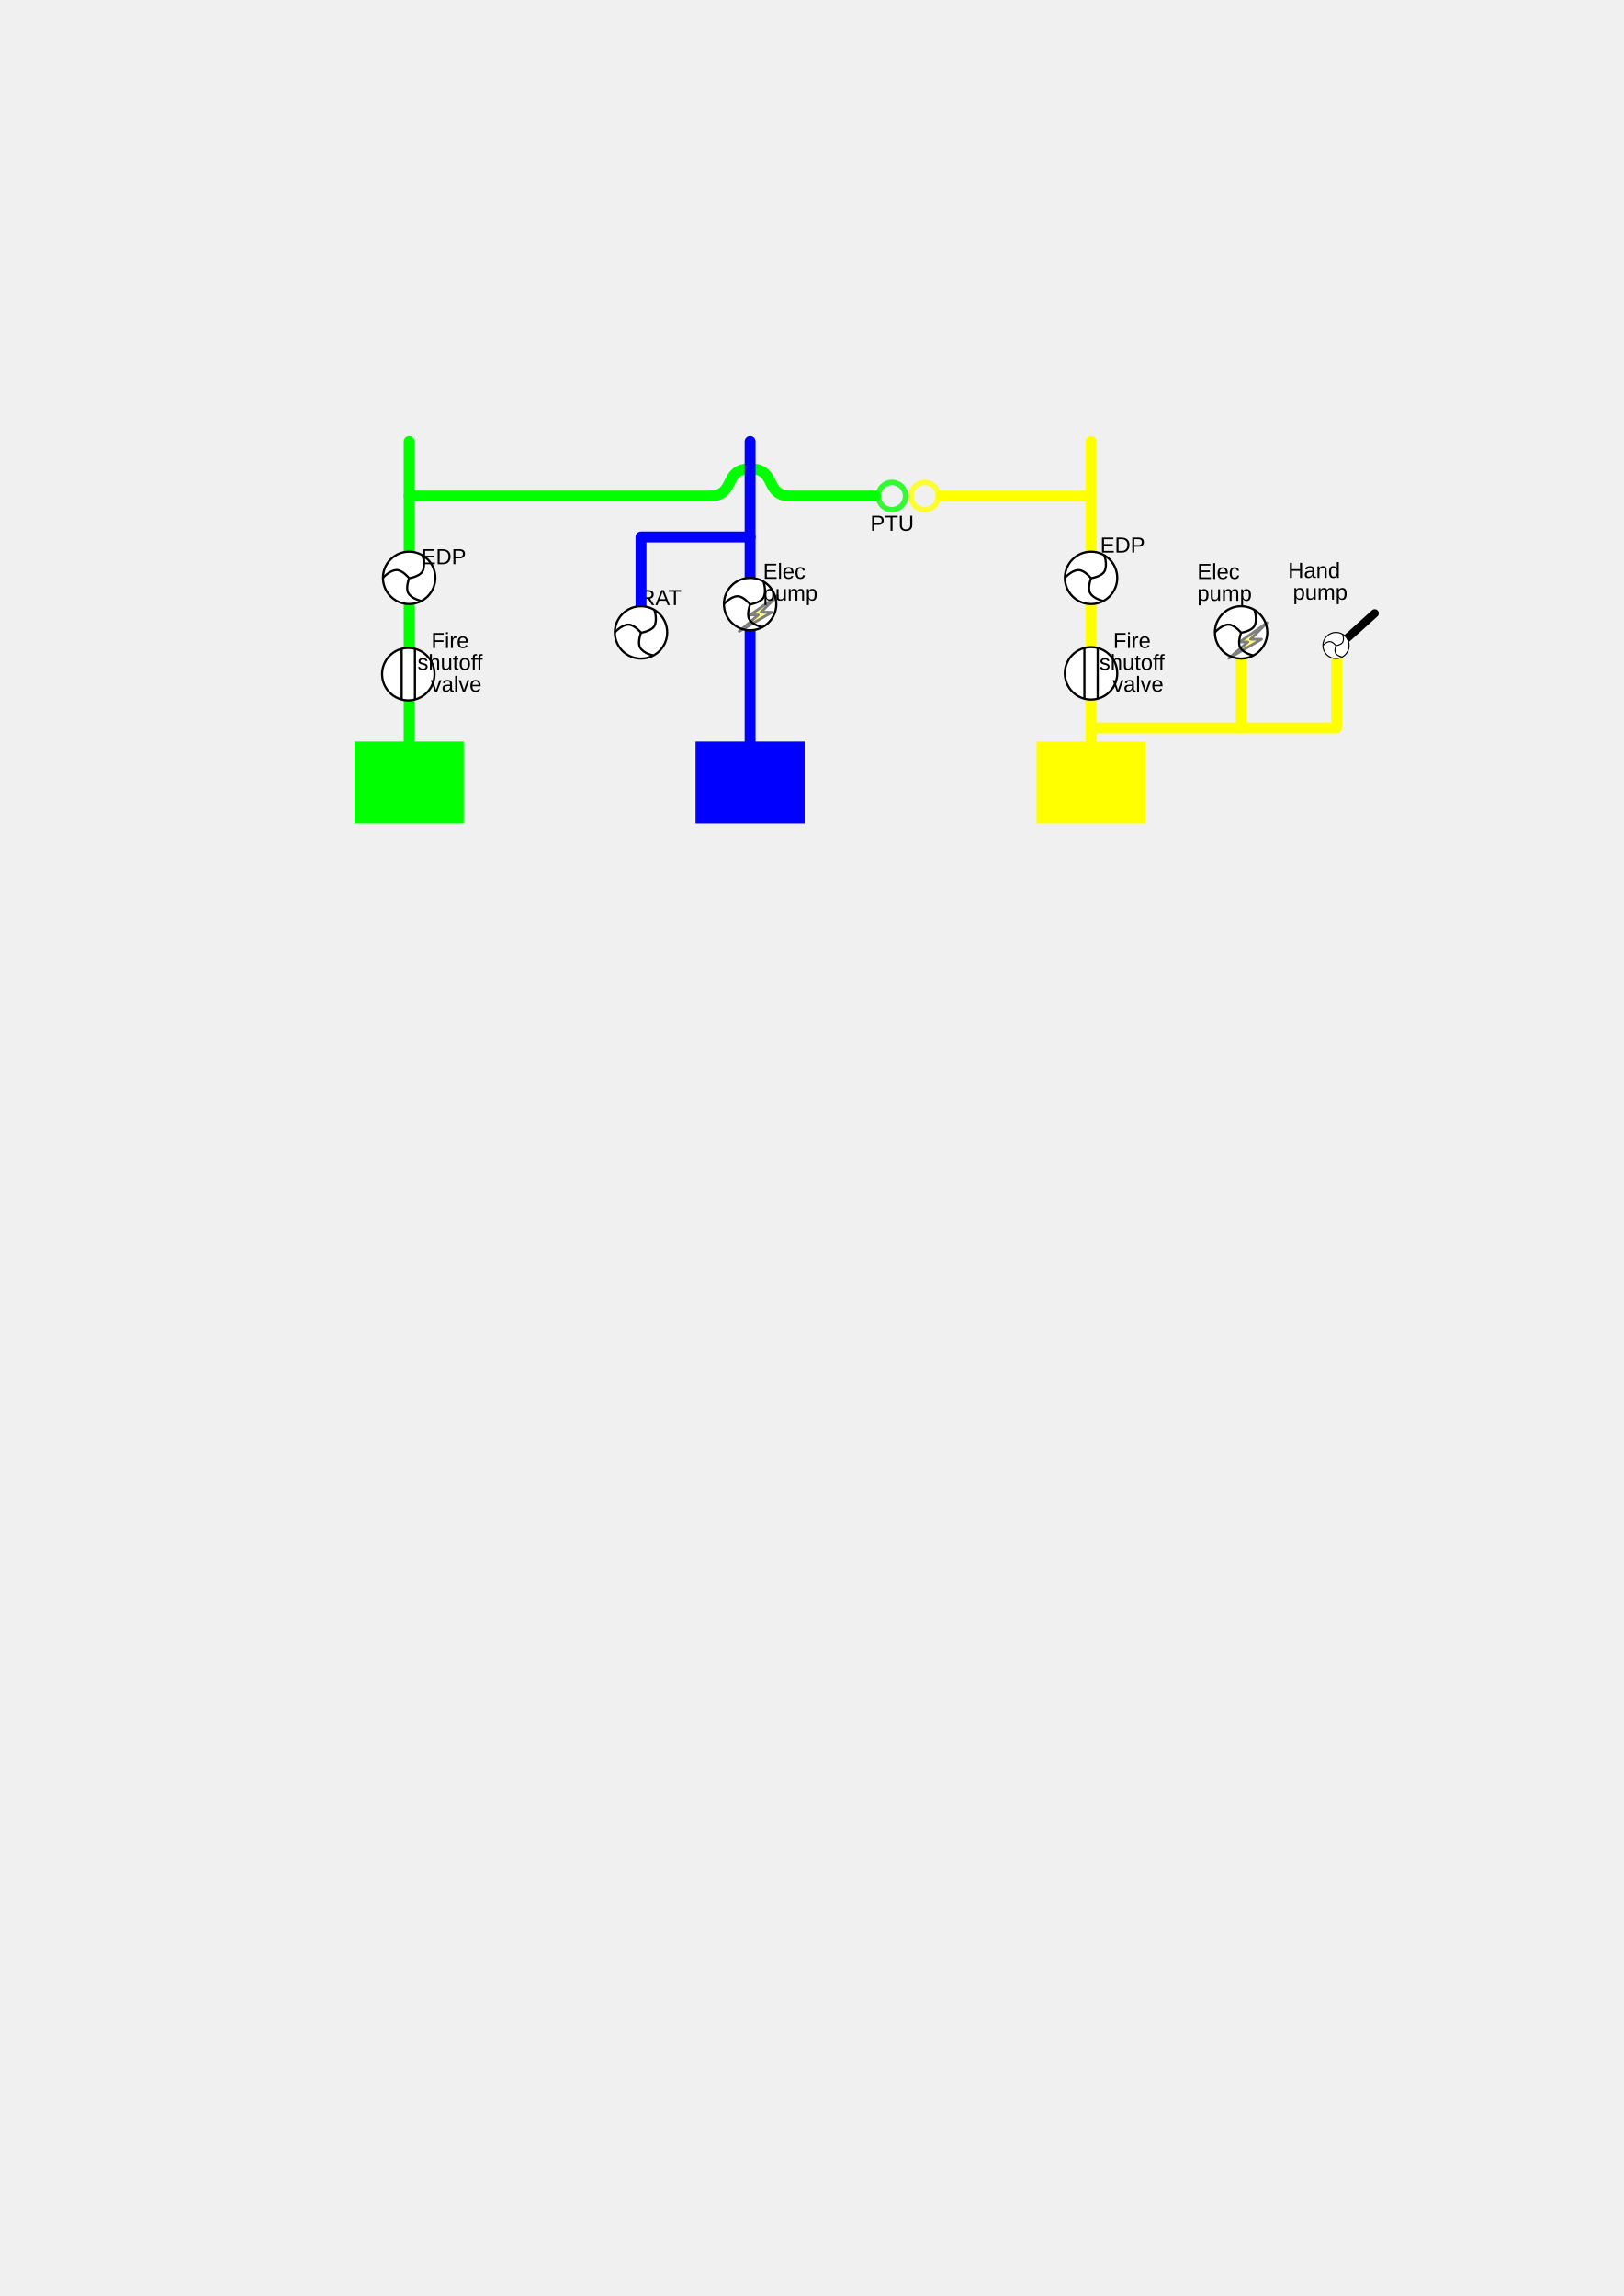
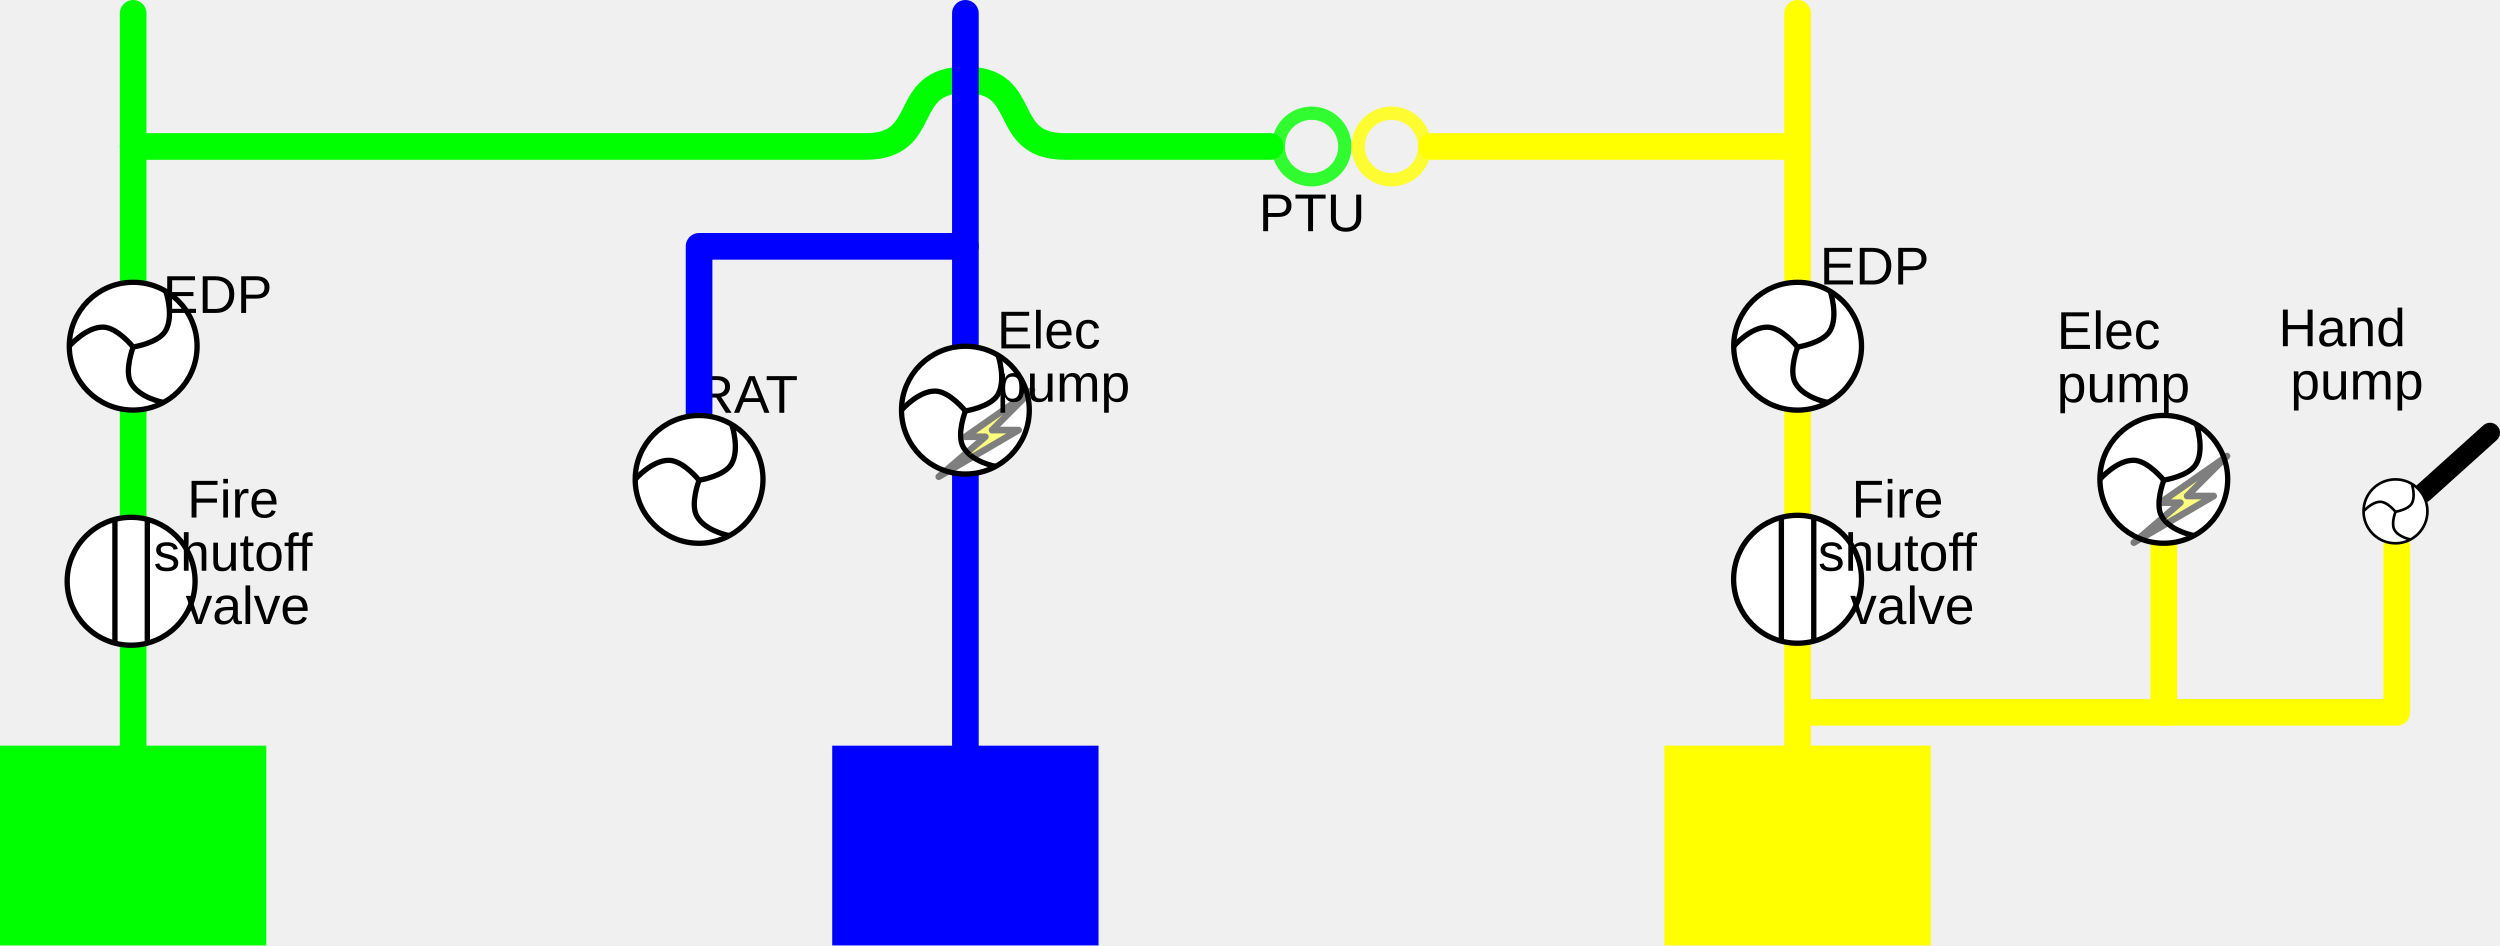
- <svg xmlns="http://www.w3.org/2000/svg" xmlns:xlink="http://www.w3.org/1999/xlink" width="744.094" height="1052.362" id="svg2" version="1.0">
+ <svg xmlns="http://www.w3.org/2000/svg" xmlns:xlink="http://www.w3.org/1999/xlink" version="1.0" width="469.375" height="177.5" id="svg2">
  <defs id="defs4">
    <linearGradient id="linearGradient5199">
-       <stop style="stop-color:#00ff00;stop-opacity:1;" offset="0" id="stop5201" />
-       <stop style="stop-color:#ffff00;stop-opacity:1;" offset="1" id="stop5203" />
+       <stop style="stop-color:#00ff00;stop-opacity:1" offset="0" id="stop5201" />
+       <stop style="stop-color:#ffff00;stop-opacity:1" offset="1" id="stop5203" />
    </linearGradient>
-     <linearGradient xlink:href="#linearGradient5199" id="linearGradient5205" x1="397.5" y1="230.487" x2="433.75" y2="230.487" gradientUnits="userSpaceOnUse" />
+     <linearGradient x1="397.5" y1="230.487" x2="433.75" y2="230.487" id="linearGradient5205" xlink:href="#linearGradient5199" gradientUnits="userSpaceOnUse" />
  </defs>
-   <g id="layer1">
-     <path style="opacity:1;color:#000000;fill:none;fill-opacity:1;fill-rule:nonzero;stroke:#00ff00;stroke-width:5;stroke-linecap:round;stroke-linejoin:round;marker:none;marker-start:none;marker-mid:none;marker-end:none;stroke-miterlimit:4;stroke-dasharray:none;stroke-dashoffset:0;stroke-opacity:1;visibility:visible;display:inline;overflow:visible;enable-background:accumulate" d="M 400.99,227.362 C 400.99,227.362 381.25,227.362 362.5,227.362 C 350,227.362 356.25,214.862 343.75,214.862 C 331.25,214.862 337.5,227.362 325,227.362 C 281.25,227.362 184.375,227.362 187.5,227.362" id="path5213" />
-     <rect style="opacity:1;color:#000000;fill:#00ff00;fill-opacity:1;fill-rule:nonzero;stroke-width:1;stroke-linecap:round;stroke-linejoin:round;marker:none;marker-start:none;marker-mid:none;marker-end:none;stroke-miterlimit:4;stroke-dasharray:2, 1, 0.5, 1;stroke-dashoffset:0;stroke-opacity:1;visibility:visible;display:inline;overflow:visible;enable-background:accumulate" id="rect4178" width="50" height="37.5" x="162.5" y="339.862" />
-     <rect style="opacity:1;color:#000000;fill:#0000ff;fill-opacity:1;fill-rule:nonzero;stroke-width:1;stroke-linecap:round;stroke-linejoin:round;marker:none;marker-start:none;marker-mid:none;marker-end:none;stroke-miterlimit:4;stroke-dasharray:2, 1, 0.5, 1;stroke-dashoffset:0;stroke-opacity:1;visibility:visible;display:inline;overflow:visible;enable-background:accumulate" id="rect4180" width="50" height="37.5" x="318.75" y="339.862" />
-     <rect style="opacity:1;color:#000000;fill:#ffff00;fill-opacity:1;fill-rule:nonzero;stroke-width:1;stroke-linecap:round;stroke-linejoin:round;marker:none;marker-start:none;marker-mid:none;marker-end:none;stroke-miterlimit:4;stroke-dasharray:2, 1, 0.5, 1;stroke-dashoffset:0;stroke-opacity:1;visibility:visible;display:inline;overflow:visible;enable-background:accumulate" id="rect4182" width="50" height="37.5" x="475" y="339.862" />
-     <path style="opacity:1;color:#000000;fill:none;fill-opacity:1;fill-rule:nonzero;stroke:#00ff00;stroke-width:5;stroke-linecap:round;stroke-linejoin:round;marker:none;marker-start:none;marker-mid:none;marker-end:none;stroke-miterlimit:4;stroke-dasharray:none;stroke-dashoffset:0;stroke-opacity:1;visibility:visible;display:inline;overflow:visible;enable-background:accumulate" d="M 187.5,339.862 L 187.5,202.362" id="path4194" />
-     <g id="g4168" transform="matrix(0.3036961,0,0,0.3036961,105.5063,141.2956)">
-       <path transform="matrix(0.908057,0,0,0.908057,21.64633,37.40783)" d="M 317 406.862 A 43.5 43.5 0 1 1  230,406.862 A 43.5 43.5 0 1 1  317 406.862 z" id="path4170" style="opacity:1;color:#000000;fill:#ffffff;fill-opacity:1;fill-rule:nonzero;stroke:#000000;stroke-width:3.623;stroke-linecap:round;stroke-linejoin:round;marker:none;marker-start:none;marker-mid:none;marker-end:none;stroke-miterlimit:4;stroke-dasharray:none;stroke-dashoffset:0;stroke-opacity:1;visibility:visible;display:inline;overflow:visible" />
-       <path id="path4172" d="M 270,407.362 C 270,407.362 285.497,404.998 290,397.362 C 295.327,388.329 290.232,373.057 290.232,373.057" style="fill:none;fill-opacity:0.75;fill-rule:evenodd;stroke:#000000;stroke-width:3.293px;stroke-linecap:butt;stroke-linejoin:miter;stroke-opacity:1" />
-       <path style="fill:none;fill-opacity:0.75;fill-rule:evenodd;stroke:#000000;stroke-width:3.293px;stroke-linecap:butt;stroke-linejoin:miter;stroke-opacity:1" d="M 269.974,407.394 C 269.974,407.394 260.178,395.155 251.314,395.073 C 240.828,394.976 230.477,406.861 230.477,406.861" id="path4174" />
-       <path id="path4176" d="M 270.014,407.4 C 270.014,407.4 264.313,422.003 268.674,429.721 C 273.834,438.851 288.461,441.583 288.461,441.583" style="fill:none;fill-opacity:0.75;fill-rule:evenodd;stroke:#000000;stroke-width:3.293px;stroke-linecap:butt;stroke-linejoin:miter;stroke-opacity:1" />
+   <g transform="translate(-162.5,-199.8622)" id="layer1">
+     <path d="M 400.99,227.362 C 400.99,227.362 381.25,227.362 362.5,227.362 C 350,227.362 356.25,214.862 343.75,214.862 C 331.25,214.862 337.5,227.362 325,227.362 C 281.25,227.362 184.375,227.362 187.5,227.362" style="opacity:1;color:#000000;fill:none;fill-opacity:1;fill-rule:nonzero;stroke:#00ff00;stroke-width:5;stroke-linecap:round;stroke-linejoin:round;marker:none;marker-start:none;marker-mid:none;marker-end:none;stroke-miterlimit:4;stroke-dasharray:none;stroke-dashoffset:0;stroke-opacity:1;visibility:visible;display:inline;overflow:visible;enable-background:accumulate" id="path5213" />
+     <rect width="50" height="37.5" x="162.5" y="339.862" style="opacity:1;color:#000000;fill:#00ff00;fill-opacity:1;fill-rule:nonzero;stroke-width:1;stroke-linecap:round;stroke-linejoin:round;marker:none;marker-start:none;marker-mid:none;marker-end:none;stroke-miterlimit:4;stroke-dasharray:2, 1, 0.5, 1;stroke-dashoffset:0;stroke-opacity:1;visibility:visible;display:inline;overflow:visible;enable-background:accumulate" id="rect4178" />
+     <rect width="50" height="37.5" x="318.75" y="339.862" style="opacity:1;color:#000000;fill:#0000ff;fill-opacity:1;fill-rule:nonzero;stroke-width:1;stroke-linecap:round;stroke-linejoin:round;marker:none;marker-start:none;marker-mid:none;marker-end:none;stroke-miterlimit:4;stroke-dasharray:2, 1, 0.5, 1;stroke-dashoffset:0;stroke-opacity:1;visibility:visible;display:inline;overflow:visible;enable-background:accumulate" id="rect4180" />
+     <rect width="50" height="37.5" x="475" y="339.862" style="opacity:1;color:#000000;fill:#ffff00;fill-opacity:1;fill-rule:nonzero;stroke-width:1;stroke-linecap:round;stroke-linejoin:round;marker:none;marker-start:none;marker-mid:none;marker-end:none;stroke-miterlimit:4;stroke-dasharray:2, 1, 0.5, 1;stroke-dashoffset:0;stroke-opacity:1;visibility:visible;display:inline;overflow:visible;enable-background:accumulate" id="rect4182" />
+     <path d="M 187.5,339.862 L 187.5,202.362" style="opacity:1;color:#000000;fill:none;fill-opacity:1;fill-rule:nonzero;stroke:#00ff00;stroke-width:5;stroke-linecap:round;stroke-linejoin:round;marker:none;marker-start:none;marker-mid:none;marker-end:none;stroke-miterlimit:4;stroke-dasharray:none;stroke-dashoffset:0;stroke-opacity:1;visibility:visible;display:inline;overflow:visible;enable-background:accumulate" id="path4194" />
+     <g transform="matrix(0.3036961,0,0,0.3036961,105.5063,141.2956)" id="g4168">
+       <path d="M 317 406.862 A 43.5 43.5 0 1 1  230,406.862 A 43.5 43.5 0 1 1  317 406.862 z" transform="matrix(0.908057,0,0,0.908057,21.64633,37.40783)" style="opacity:1;color:#000000;fill:#ffffff;fill-opacity:1;fill-rule:nonzero;stroke:#000000;stroke-width:3.623;stroke-linecap:round;stroke-linejoin:round;marker:none;marker-start:none;marker-mid:none;marker-end:none;stroke-miterlimit:4;stroke-dasharray:none;stroke-dashoffset:0;stroke-opacity:1;visibility:visible;display:inline;overflow:visible" id="path4170" />
+       <path d="M 270,407.362 C 270,407.362 285.497,404.998 290,397.362 C 295.327,388.329 290.232,373.057 290.232,373.057" style="fill:none;fill-opacity:0.75;fill-rule:evenodd;stroke:#000000;stroke-width:3.293px;stroke-linecap:butt;stroke-linejoin:miter;stroke-opacity:1" id="path4172" />
+       <path d="M 269.974,407.394 C 269.974,407.394 260.178,395.155 251.314,395.073 C 240.828,394.976 230.477,406.861 230.477,406.861" style="fill:none;fill-opacity:0.75;fill-rule:evenodd;stroke:#000000;stroke-width:3.293px;stroke-linecap:butt;stroke-linejoin:miter;stroke-opacity:1" id="path4174" />
+       <path d="M 270.014,407.4 C 270.014,407.4 264.313,422.003 268.674,429.721 C 273.834,438.851 288.461,441.583 288.461,441.583" style="fill:none;fill-opacity:0.75;fill-rule:evenodd;stroke:#000000;stroke-width:3.293px;stroke-linecap:butt;stroke-linejoin:miter;stroke-opacity:1" id="path4176" />
    </g>
-     <path style="opacity:1;color:#000000;fill:none;fill-opacity:1;fill-rule:nonzero;stroke:#ffff00;stroke-width:5;stroke-linecap:round;stroke-linejoin:round;marker:none;marker-start:none;marker-mid:none;marker-end:none;stroke-miterlimit:4;stroke-dasharray:none;stroke-dashoffset:0;stroke-opacity:1;visibility:visible;display:inline;overflow:visible;enable-background:accumulate" d="M 500,339.862 L 500,202.362" id="path5165" />
-     <use x="0" y="0" xlink:href="#g4168" id="use5167" transform="translate(312.4988,8.5039028e-3)" width="744.094" height="1052.362" />
-     <text xml:space="preserve" style="font-size:10px;font-style:normal;font-variant:normal;font-weight:normal;font-stretch:normal;text-align:center;line-height:100%;writing-mode:lr-tb;text-anchor:middle;fill:#000000;fill-opacity:1;stroke:none;stroke-width:1px;stroke-linecap:butt;stroke-linejoin:miter;stroke-opacity:1;font-family:Arial" x="210.293" y="258.612" id="text5169">
-       <tspan id="tspan5171" x="210.293" y="258.612">EDP</tspan>
+     <path d="M 500,339.862 L 500,202.362" style="opacity:1;color:#000000;fill:none;fill-opacity:1;fill-rule:nonzero;stroke:#ffff00;stroke-width:5;stroke-linecap:round;stroke-linejoin:round;marker:none;marker-start:none;marker-mid:none;marker-end:none;stroke-miterlimit:4;stroke-dasharray:none;stroke-dashoffset:0;stroke-opacity:1;visibility:visible;display:inline;overflow:visible;enable-background:accumulate" id="path5165" />
+     <use transform="translate(312.4988,8.5039028e-3)" id="use5167" x="0" y="0" width="744.094" height="1052.362" xlink:href="#g4168" />
+     <text x="210.293" y="258.612" style="font-size:10px;font-style:normal;font-variant:normal;font-weight:normal;font-stretch:normal;text-align:center;line-height:100%;writing-mode:lr-tb;text-anchor:middle;fill:#000000;fill-opacity:1;stroke:none;stroke-width:1px;stroke-linecap:butt;stroke-linejoin:miter;stroke-opacity:1;font-family:Arial" id="text5169" xml:space="preserve">
+       <tspan x="210.293" y="258.612" id="tspan5171">EDP</tspan>
    </text>
-     <text xml:space="preserve" style="font-size:10px;font-style:normal;font-variant:normal;font-weight:normal;font-stretch:normal;text-align:center;line-height:100%;writing-mode:lr-tb;text-anchor:middle;fill:#000000;fill-opacity:1;stroke:none;stroke-width:1px;stroke-linecap:butt;stroke-linejoin:miter;stroke-opacity:1;font-family:Arial" x="521.401" y="253.27" id="text5173">
-       <tspan id="tspan5175" x="521.401" y="253.27">EDP</tspan>
+     <text x="521.401" y="253.27" style="font-size:10px;font-style:normal;font-variant:normal;font-weight:normal;font-stretch:normal;text-align:center;line-height:100%;writing-mode:lr-tb;text-anchor:middle;fill:#000000;fill-opacity:1;stroke:none;stroke-width:1px;stroke-linecap:butt;stroke-linejoin:miter;stroke-opacity:1;font-family:Arial" id="text5173" xml:space="preserve">
+       <tspan x="521.401" y="253.27" id="tspan5175">EDP</tspan>
    </text>
-     <path style="opacity:1;color:#000000;fill:none;fill-opacity:1;fill-rule:nonzero;stroke:#ffff00;stroke-width:5;stroke-linecap:round;stroke-linejoin:round;marker:none;marker-start:none;marker-mid:none;marker-end:none;stroke-miterlimit:4;stroke-dasharray:none;stroke-dashoffset:0;stroke-opacity:1;visibility:visible;display:inline;overflow:visible;enable-background:accumulate" d="M 500,333.612 L 568.75,333.612 L 568.75,302.362" id="path5177" />
-     <path style="opacity:1;color:#000000;fill:none;fill-opacity:1;fill-rule:nonzero;stroke:#ffff00;stroke-width:5;stroke-linecap:round;stroke-linejoin:round;marker:none;marker-start:none;marker-mid:none;marker-end:none;stroke-miterlimit:4;stroke-dasharray:none;stroke-dashoffset:0;stroke-opacity:1;visibility:visible;display:inline;overflow:visible;enable-background:accumulate" d="M 568.75,333.612 L 612.5,333.612 L 612.5,302.362" id="path5179" />
-     <use x="0" y="0" xlink:href="#g4168" id="use5181" transform="translate(381.2488,25)" width="744.094" height="1052.362" />
-     <text xml:space="preserve" style="font-size:10px;font-style:normal;font-variant:normal;font-weight:normal;font-stretch:normal;text-align:center;line-height:100%;writing-mode:lr-tb;text-anchor:middle;fill:#000000;fill-opacity:1;stroke:none;stroke-width:1px;stroke-linecap:butt;stroke-linejoin:miter;stroke-opacity:1;font-family:Arial" x="568.12" y="265.375" id="text5185">
-       <tspan id="tspan5187" x="568.12" y="265.375">Elec</tspan>
+     <path d="M 500,333.612 L 568.75,333.612 L 568.75,302.362" style="opacity:1;color:#000000;fill:none;fill-opacity:1;fill-rule:nonzero;stroke:#ffff00;stroke-width:5;stroke-linecap:round;stroke-linejoin:round;marker:none;marker-start:none;marker-mid:none;marker-end:none;stroke-miterlimit:4;stroke-dasharray:none;stroke-dashoffset:0;stroke-opacity:1;visibility:visible;display:inline;overflow:visible;enable-background:accumulate" id="path5177" />
+     <path d="M 568.75,333.612 L 612.5,333.612 L 612.5,302.362" style="opacity:1;color:#000000;fill:none;fill-opacity:1;fill-rule:nonzero;stroke:#ffff00;stroke-width:5;stroke-linecap:round;stroke-linejoin:round;marker:none;marker-start:none;marker-mid:none;marker-end:none;stroke-miterlimit:4;stroke-dasharray:none;stroke-dashoffset:0;stroke-opacity:1;visibility:visible;display:inline;overflow:visible;enable-background:accumulate" id="path5179" />
+     <use transform="translate(381.2488,25)" id="use5181" x="0" y="0" width="744.094" height="1052.362" xlink:href="#g4168" />
+     <text x="568.12" y="265.375" style="font-size:10px;font-style:normal;font-variant:normal;font-weight:normal;font-stretch:normal;text-align:center;line-height:100%;writing-mode:lr-tb;text-anchor:middle;fill:#000000;fill-opacity:1;stroke:none;stroke-width:1px;stroke-linecap:butt;stroke-linejoin:miter;stroke-opacity:1;font-family:Arial" id="text5185" xml:space="preserve">
+       <tspan x="568.12" y="265.375" id="tspan5187">Elec</tspan>
      <tspan x="568.12" y="275.375" id="tspan5189">pump</tspan>
    </text>
-     <text xml:space="preserve" style="font-size:10px;font-style:normal;font-variant:normal;font-weight:normal;font-stretch:normal;text-align:center;line-height:100%;writing-mode:lr-tb;text-anchor:middle;fill:#000000;fill-opacity:1;stroke:none;stroke-width:1px;stroke-linecap:butt;stroke-linejoin:miter;stroke-opacity:1;font-family:Arial" x="611.963" y="264.862" id="text5191">
-       <tspan id="tspan5193" x="611.963" y="264.862">Hand</tspan>
+     <text x="611.963" y="264.862" style="font-size:10px;font-style:normal;font-variant:normal;font-weight:normal;font-stretch:normal;text-align:center;line-height:100%;writing-mode:lr-tb;text-anchor:middle;fill:#000000;fill-opacity:1;stroke:none;stroke-width:1px;stroke-linecap:butt;stroke-linejoin:miter;stroke-opacity:1;font-family:Arial" id="text5191" xml:space="preserve">
+       <tspan x="611.963" y="264.862" id="tspan5193">Hand</tspan>
      <tspan x="611.963" y="274.862" id="tspan5195">pump</tspan>
    </text>
-     <text xml:space="preserve" style="font-size:10px;font-style:normal;font-variant:normal;font-weight:normal;font-stretch:normal;text-align:center;line-height:100%;writing-mode:lr-tb;text-anchor:middle;fill:#000000;fill-opacity:1;stroke:none;stroke-width:1px;stroke-linecap:butt;stroke-linejoin:miter;stroke-opacity:1;font-family:Arial" x="415.781" y="243.27" id="text5207">
-       <tspan id="tspan5209" x="415.781" y="243.27">PTU</tspan>
+     <text x="415.781" y="243.27" style="font-size:10px;font-style:normal;font-variant:normal;font-weight:normal;font-stretch:normal;text-align:center;line-height:100%;writing-mode:lr-tb;text-anchor:middle;fill:#000000;fill-opacity:1;stroke:none;stroke-width:1px;stroke-linecap:butt;stroke-linejoin:miter;stroke-opacity:1;font-family:Arial" id="text5207" xml:space="preserve">
+       <tspan x="415.781" y="243.27" id="tspan5209">PTU</tspan>
    </text>
-     <path style="opacity:1;color:#000000;fill:none;fill-opacity:1;fill-rule:nonzero;stroke:#ffff00;stroke-width:5;stroke-linecap:round;stroke-linejoin:round;marker:none;marker-start:none;marker-mid:none;marker-end:none;stroke-miterlimit:4;stroke-dasharray:none;stroke-dashoffset:0;stroke-opacity:1;visibility:visible;display:inline;overflow:visible;enable-background:accumulate" d="M 431.25,227.362 C 437.5,227.362 500,227.362 500,227.362" id="path5211" />
-     <g id="g2845" transform="matrix(0.3039943,0,0,0.3039943,54.88004,185.1588)">
-       <path style="opacity:1;color:#000000;fill:#ffffff;fill-opacity:1;fill-rule:nonzero;stroke:#000000;stroke-width:3.62;stroke-linecap:round;stroke-linejoin:round;marker:none;marker-start:none;marker-mid:none;marker-end:none;stroke-miterlimit:4;stroke-dasharray:none;stroke-dashoffset:0;stroke-opacity:1;visibility:visible;display:inline;overflow:visible" id="path2839" d="M 317 406.862 A 43.5 43.5 0 1 1  230,406.862 A 43.5 43.5 0 1 1  317 406.862 z" transform="matrix(0.908057,0,0,0.908057,186.6465,37.90804)" />
-       <path id="path2841" d="M 425,369.112 L 425,445.487" style="fill:none;fill-opacity:0.75;fill-rule:evenodd;stroke:#000000;stroke-width:3.29px;stroke-linecap:butt;stroke-linejoin:miter;stroke-opacity:1" />
-       <path id="path2843" d="M 445,368.987 L 445,445.362" style="fill:none;fill-opacity:0.75;fill-rule:evenodd;stroke:#000000;stroke-width:3.29px;stroke-linecap:butt;stroke-linejoin:miter;stroke-opacity:1" />
+     <path d="M 431.25,227.362 C 437.5,227.362 500,227.362 500,227.362" style="opacity:1;color:#000000;fill:none;fill-opacity:1;fill-rule:nonzero;stroke:#ffff00;stroke-width:5;stroke-linecap:round;stroke-linejoin:round;marker:none;marker-start:none;marker-mid:none;marker-end:none;stroke-miterlimit:4;stroke-dasharray:none;stroke-dashoffset:0;stroke-opacity:1;visibility:visible;display:inline;overflow:visible;enable-background:accumulate" id="path5211" />
+     <g transform="matrix(0.3039943,0,0,0.3039943,54.88004,185.1588)" id="g2845">
+       <path d="M 317 406.862 A 43.5 43.5 0 1 1  230,406.862 A 43.5 43.5 0 1 1  317 406.862 z" transform="matrix(0.908057,0,0,0.908057,186.6465,37.90804)" style="opacity:1;color:#000000;fill:#ffffff;fill-opacity:1;fill-rule:nonzero;stroke:#000000;stroke-width:3.62;stroke-linecap:round;stroke-linejoin:round;marker:none;marker-start:none;marker-mid:none;marker-end:none;stroke-miterlimit:4;stroke-dasharray:none;stroke-dashoffset:0;stroke-opacity:1;visibility:visible;display:inline;overflow:visible" id="path2839" />
+       <path d="M 425,369.112 L 425,445.487" style="fill:none;fill-opacity:0.75;fill-rule:evenodd;stroke:#000000;stroke-width:3.29px;stroke-linecap:butt;stroke-linejoin:miter;stroke-opacity:1" id="path2841" />
+       <path d="M 445,368.987 L 445,445.362" style="fill:none;fill-opacity:0.75;fill-rule:evenodd;stroke:#000000;stroke-width:3.29px;stroke-linecap:butt;stroke-linejoin:miter;stroke-opacity:1" id="path2843" />
    </g>
-     <use x="0" y="0" xlink:href="#g2845" id="use5239" transform="translate(312.8749,-0.3748752)" width="744.094" height="1052.362" />
-     <text xml:space="preserve" style="font-size:10px;font-style:normal;font-variant:normal;font-weight:normal;font-stretch:normal;text-align:center;line-height:100%;writing-mode:lr-tb;text-anchor:middle;fill:#000000;fill-opacity:1;stroke:none;stroke-width:1px;stroke-linecap:butt;stroke-linejoin:miter;stroke-opacity:1;font-family:Arial" x="215.977" y="297.02" id="text5241">
-       <tspan id="tspan5243" x="215.977" y="297.02">Fire</tspan>
+     <use transform="translate(312.8749,-0.3748752)" id="use5239" x="0" y="0" width="744.094" height="1052.362" xlink:href="#g2845" />
+     <text x="215.977" y="297.02" style="font-size:10px;font-style:normal;font-variant:normal;font-weight:normal;font-stretch:normal;text-align:center;line-height:100%;writing-mode:lr-tb;text-anchor:middle;fill:#000000;fill-opacity:1;stroke:none;stroke-width:1px;stroke-linecap:butt;stroke-linejoin:miter;stroke-opacity:1;font-family:Arial" id="text5241" xml:space="preserve">
+       <tspan x="215.977" y="297.02" id="tspan5243">Fire</tspan>
      <tspan x="215.977" y="307.02" id="tspan5273">shutoff</tspan>
      <tspan x="215.977" y="317.02" id="tspan5245">valve</tspan>
    </text>
-     <text xml:space="preserve" style="font-size:10px;font-style:normal;font-variant:normal;font-weight:normal;font-stretch:normal;text-align:center;line-height:100%;writing-mode:lr-tb;text-anchor:middle;fill:#000000;fill-opacity:1;stroke:none;stroke-width:1px;stroke-linecap:butt;stroke-linejoin:miter;stroke-opacity:1;font-family:Arial" x="528.477" y="297.02" id="text5247">
-       <tspan id="tspan5249" x="528.477" y="297.02">Fire</tspan>
+     <text x="528.477" y="297.02" style="font-size:10px;font-style:normal;font-variant:normal;font-weight:normal;font-stretch:normal;text-align:center;line-height:100%;writing-mode:lr-tb;text-anchor:middle;fill:#000000;fill-opacity:1;stroke:none;stroke-width:1px;stroke-linecap:butt;stroke-linejoin:miter;stroke-opacity:1;font-family:Arial" id="text5247" xml:space="preserve">
+       <tspan x="528.477" y="297.02" id="tspan5249">Fire</tspan>
      <tspan x="528.477" y="307.02" id="tspan5275">shutoff</tspan>
      <tspan x="528.477" y="317.02" id="tspan5251">valve</tspan>
    </text>
-     <path style="opacity:1;color:#000000;fill:none;fill-opacity:1;fill-rule:nonzero;stroke:#0000ff;stroke-width:5;stroke-linecap:round;stroke-linejoin:round;marker:none;marker-start:none;marker-mid:none;marker-end:none;stroke-miterlimit:4;stroke-dasharray:none;stroke-dashoffset:0;stroke-opacity:1;visibility:visible;display:inline;overflow:visible;enable-background:accumulate" d="M 343.75,339.862 L 343.75,202.362" id="path5253" />
-     <use x="0" y="0" xlink:href="#g4168" id="use5257" transform="translate(156.25,12.00851)" width="744.094" height="1052.362" />
-     <text xml:space="preserve" style="font-size:10px;font-style:normal;font-variant:normal;font-weight:normal;font-stretch:normal;text-align:center;line-height:100%;writing-mode:lr-tb;text-anchor:middle;fill:#000000;fill-opacity:1;stroke:none;stroke-width:1px;stroke-linecap:butt;stroke-linejoin:miter;stroke-opacity:1;font-family:Arial" x="369.126" y="265.27" id="text5259">
-       <tspan id="tspan5261" x="369.126" y="265.27">Elec</tspan>
+     <path d="M 343.75,339.862 L 343.75,202.362" style="opacity:1;color:#000000;fill:none;fill-opacity:1;fill-rule:nonzero;stroke:#0000ff;stroke-width:5;stroke-linecap:round;stroke-linejoin:round;marker:none;marker-start:none;marker-mid:none;marker-end:none;stroke-miterlimit:4;stroke-dasharray:none;stroke-dashoffset:0;stroke-opacity:1;visibility:visible;display:inline;overflow:visible;enable-background:accumulate" id="path5253" />
+     <use transform="translate(156.25,12.00851)" id="use5257" x="0" y="0" width="744.094" height="1052.362" xlink:href="#g4168" />
+     <text x="369.126" y="265.27" style="font-size:10px;font-style:normal;font-variant:normal;font-weight:normal;font-stretch:normal;text-align:center;line-height:100%;writing-mode:lr-tb;text-anchor:middle;fill:#000000;fill-opacity:1;stroke:none;stroke-width:1px;stroke-linecap:butt;stroke-linejoin:miter;stroke-opacity:1;font-family:Arial" id="text5259" xml:space="preserve">
+       <tspan x="369.126" y="265.27" id="tspan5261">Elec</tspan>
      <tspan x="369.126" y="275.27" id="tspan5263">pump</tspan>
    </text>
-     <text xml:space="preserve" style="font-size:10px;font-style:normal;font-variant:normal;font-weight:normal;font-stretch:normal;text-align:center;line-height:100%;writing-mode:lr-tb;text-anchor:middle;fill:#000000;fill-opacity:1;stroke:none;stroke-width:1px;stroke-linecap:butt;stroke-linejoin:miter;stroke-opacity:1;font-family:Arial" x="309.658" y="277.362" id="text5269">
-       <tspan id="tspan5271" x="309.658" y="277.362">RAT</tspan>
+     <text x="309.658" y="277.362" style="font-size:10px;font-style:normal;font-variant:normal;font-weight:normal;font-stretch:normal;text-align:center;line-height:100%;writing-mode:lr-tb;text-anchor:middle;fill:#000000;fill-opacity:1;stroke:none;stroke-width:1px;stroke-linecap:butt;stroke-linejoin:miter;stroke-opacity:1;font-family:Arial" id="text5269" xml:space="preserve">
+       <tspan x="309.658" y="277.362" id="tspan5271">RAT</tspan>
    </text>
-     <path style="opacity:0.5;color:#000000;fill:#ffff00;fill-opacity:1;fill-rule:nonzero;stroke:#000000;stroke-width:1.25;stroke-linecap:round;stroke-linejoin:round;marker:none;marker-start:none;marker-mid:none;marker-end:none;stroke-miterlimit:4;stroke-dasharray:none;stroke-dashoffset:0;stroke-opacity:1;visibility:visible;display:inline;overflow:visible;enable-background:accumulate" d="M 356.25,273.112 L 343.75,281.862 L 347.5,281.862 L 338.75,289.362 L 353.75,280.612 L 348.75,280.612 L 356.25,273.112 z " id="path5277" />
-     <use x="0" y="0" xlink:href="#path5277" id="use7219" transform="translate(224.375,12.375)" width="744.094" height="1052.362" />
-     <path style="opacity:1;color:#000000;fill:none;fill-opacity:1;fill-rule:nonzero;stroke:#000000;stroke-width:3.75;stroke-linecap:round;stroke-linejoin:round;marker:none;marker-start:none;marker-mid:none;marker-end:none;stroke-miterlimit:4;stroke-dasharray:none;stroke-dashoffset:0;stroke-opacity:1;visibility:visible;display:inline;overflow:visible;enable-background:accumulate" d="M 617.5,292.362 L 630,281.112" id="path7221" />
-     <use x="0" y="0" xlink:href="#g4168" id="use5183" transform="matrix(0.5000241,0,0,0.5000241,518.4954,163.4289)" width="744.094" height="1052.362" />
-     <path style="opacity:1;color:#000000;fill:none;fill-opacity:1;fill-rule:nonzero;stroke:#0000ff;stroke-width:5;stroke-linecap:round;stroke-linejoin:round;marker:none;marker-start:none;marker-mid:none;marker-end:none;stroke-miterlimit:4;stroke-dasharray:none;stroke-dashoffset:0;stroke-opacity:1;visibility:visible;display:inline;overflow:visible;enable-background:accumulate" d="M 343.75,246.112 L 293.75,246.112 L 293.75,277.362" id="path8192" />
-     <use x="0" y="0" xlink:href="#g4168" id="use5267" transform="translate(106.25,25.00851)" width="744.094" height="1052.362" />
-     <path style="opacity:0.8;color:#000000;fill:none;fill-opacity:1;fill-rule:nonzero;stroke:#00ff00;stroke-width:2.5;stroke-linecap:round;stroke-linejoin:round;marker:none;marker-start:none;marker-mid:none;marker-end:none;stroke-miterlimit:4;stroke-dasharray:none;stroke-dashoffset:0;stroke-opacity:1;visibility:visible;display:inline;overflow:visible;enable-background:accumulate" id="path2224" d="M 412.5 227.362 A 6.25 6.25 0 1 1  400,227.362 A 6.25 6.25 0 1 1  412.5 227.362 z" transform="translate(2.5,0)" />
-     <path style="opacity:0.8;color:#000000;fill:none;fill-opacity:1;fill-rule:nonzero;stroke:#ffff00;stroke-width:2.5;stroke-linecap:round;stroke-linejoin:round;marker:none;marker-start:none;marker-mid:none;marker-end:none;stroke-miterlimit:4;stroke-dasharray:none;stroke-dashoffset:0;stroke-opacity:1;visibility:visible;display:inline;overflow:visible;enable-background:accumulate" id="path2226" d="M 412.5 227.362 A 6.25 6.25 0 1 1  400,227.362 A 6.25 6.25 0 1 1  412.5 227.362 z" transform="translate(17.5,0)" />
+     <path d="M 356.25,273.112 L 343.75,281.862 L 347.5,281.862 L 338.75,289.362 L 353.75,280.612 L 348.75,280.612 L 356.25,273.112 z " style="opacity:0.5;color:#000000;fill:#ffff00;fill-opacity:1;fill-rule:nonzero;stroke:#000000;stroke-width:1.25;stroke-linecap:round;stroke-linejoin:round;marker:none;marker-start:none;marker-mid:none;marker-end:none;stroke-miterlimit:4;stroke-dasharray:none;stroke-dashoffset:0;stroke-opacity:1;visibility:visible;display:inline;overflow:visible;enable-background:accumulate" id="path5277" />
+     <use transform="translate(224.375,12.375)" id="use7219" x="0" y="0" width="744.094" height="1052.362" xlink:href="#path5277" />
+     <path d="M 617.5,292.362 L 630,281.112" style="opacity:1;color:#000000;fill:none;fill-opacity:1;fill-rule:nonzero;stroke:#000000;stroke-width:3.75;stroke-linecap:round;stroke-linejoin:round;marker:none;marker-start:none;marker-mid:none;marker-end:none;stroke-miterlimit:4;stroke-dasharray:none;stroke-dashoffset:0;stroke-opacity:1;visibility:visible;display:inline;overflow:visible;enable-background:accumulate" id="path7221" />
+     <use transform="matrix(0.5000241,0,0,0.5000241,518.4954,163.4289)" id="use5183" x="0" y="0" width="744.094" height="1052.362" xlink:href="#g4168" />
+     <path d="M 343.75,246.112 L 293.75,246.112 L 293.75,277.362" style="opacity:1;color:#000000;fill:none;fill-opacity:1;fill-rule:nonzero;stroke:#0000ff;stroke-width:5;stroke-linecap:round;stroke-linejoin:round;marker:none;marker-start:none;marker-mid:none;marker-end:none;stroke-miterlimit:4;stroke-dasharray:none;stroke-dashoffset:0;stroke-opacity:1;visibility:visible;display:inline;overflow:visible;enable-background:accumulate" id="path8192" />
+     <use transform="translate(106.25,25.00851)" id="use5267" x="0" y="0" width="744.094" height="1052.362" xlink:href="#g4168" />
+     <path d="M 412.5 227.362 A 6.25 6.25 0 1 1  400,227.362 A 6.25 6.25 0 1 1  412.5 227.362 z" transform="translate(2.5,0)" style="opacity:0.8;color:#000000;fill:none;fill-opacity:1;fill-rule:nonzero;stroke:#00ff00;stroke-width:2.5;stroke-linecap:round;stroke-linejoin:round;marker:none;marker-start:none;marker-mid:none;marker-end:none;stroke-miterlimit:4;stroke-dasharray:none;stroke-dashoffset:0;stroke-opacity:1;visibility:visible;display:inline;overflow:visible;enable-background:accumulate" id="path2224" />
+     <path d="M 412.5 227.362 A 6.25 6.25 0 1 1  400,227.362 A 6.25 6.25 0 1 1  412.5 227.362 z" transform="translate(17.5,0)" style="opacity:0.8;color:#000000;fill:none;fill-opacity:1;fill-rule:nonzero;stroke:#ffff00;stroke-width:2.5;stroke-linecap:round;stroke-linejoin:round;marker:none;marker-start:none;marker-mid:none;marker-end:none;stroke-miterlimit:4;stroke-dasharray:none;stroke-dashoffset:0;stroke-opacity:1;visibility:visible;display:inline;overflow:visible;enable-background:accumulate" id="path2226" />
  </g>
</svg>
